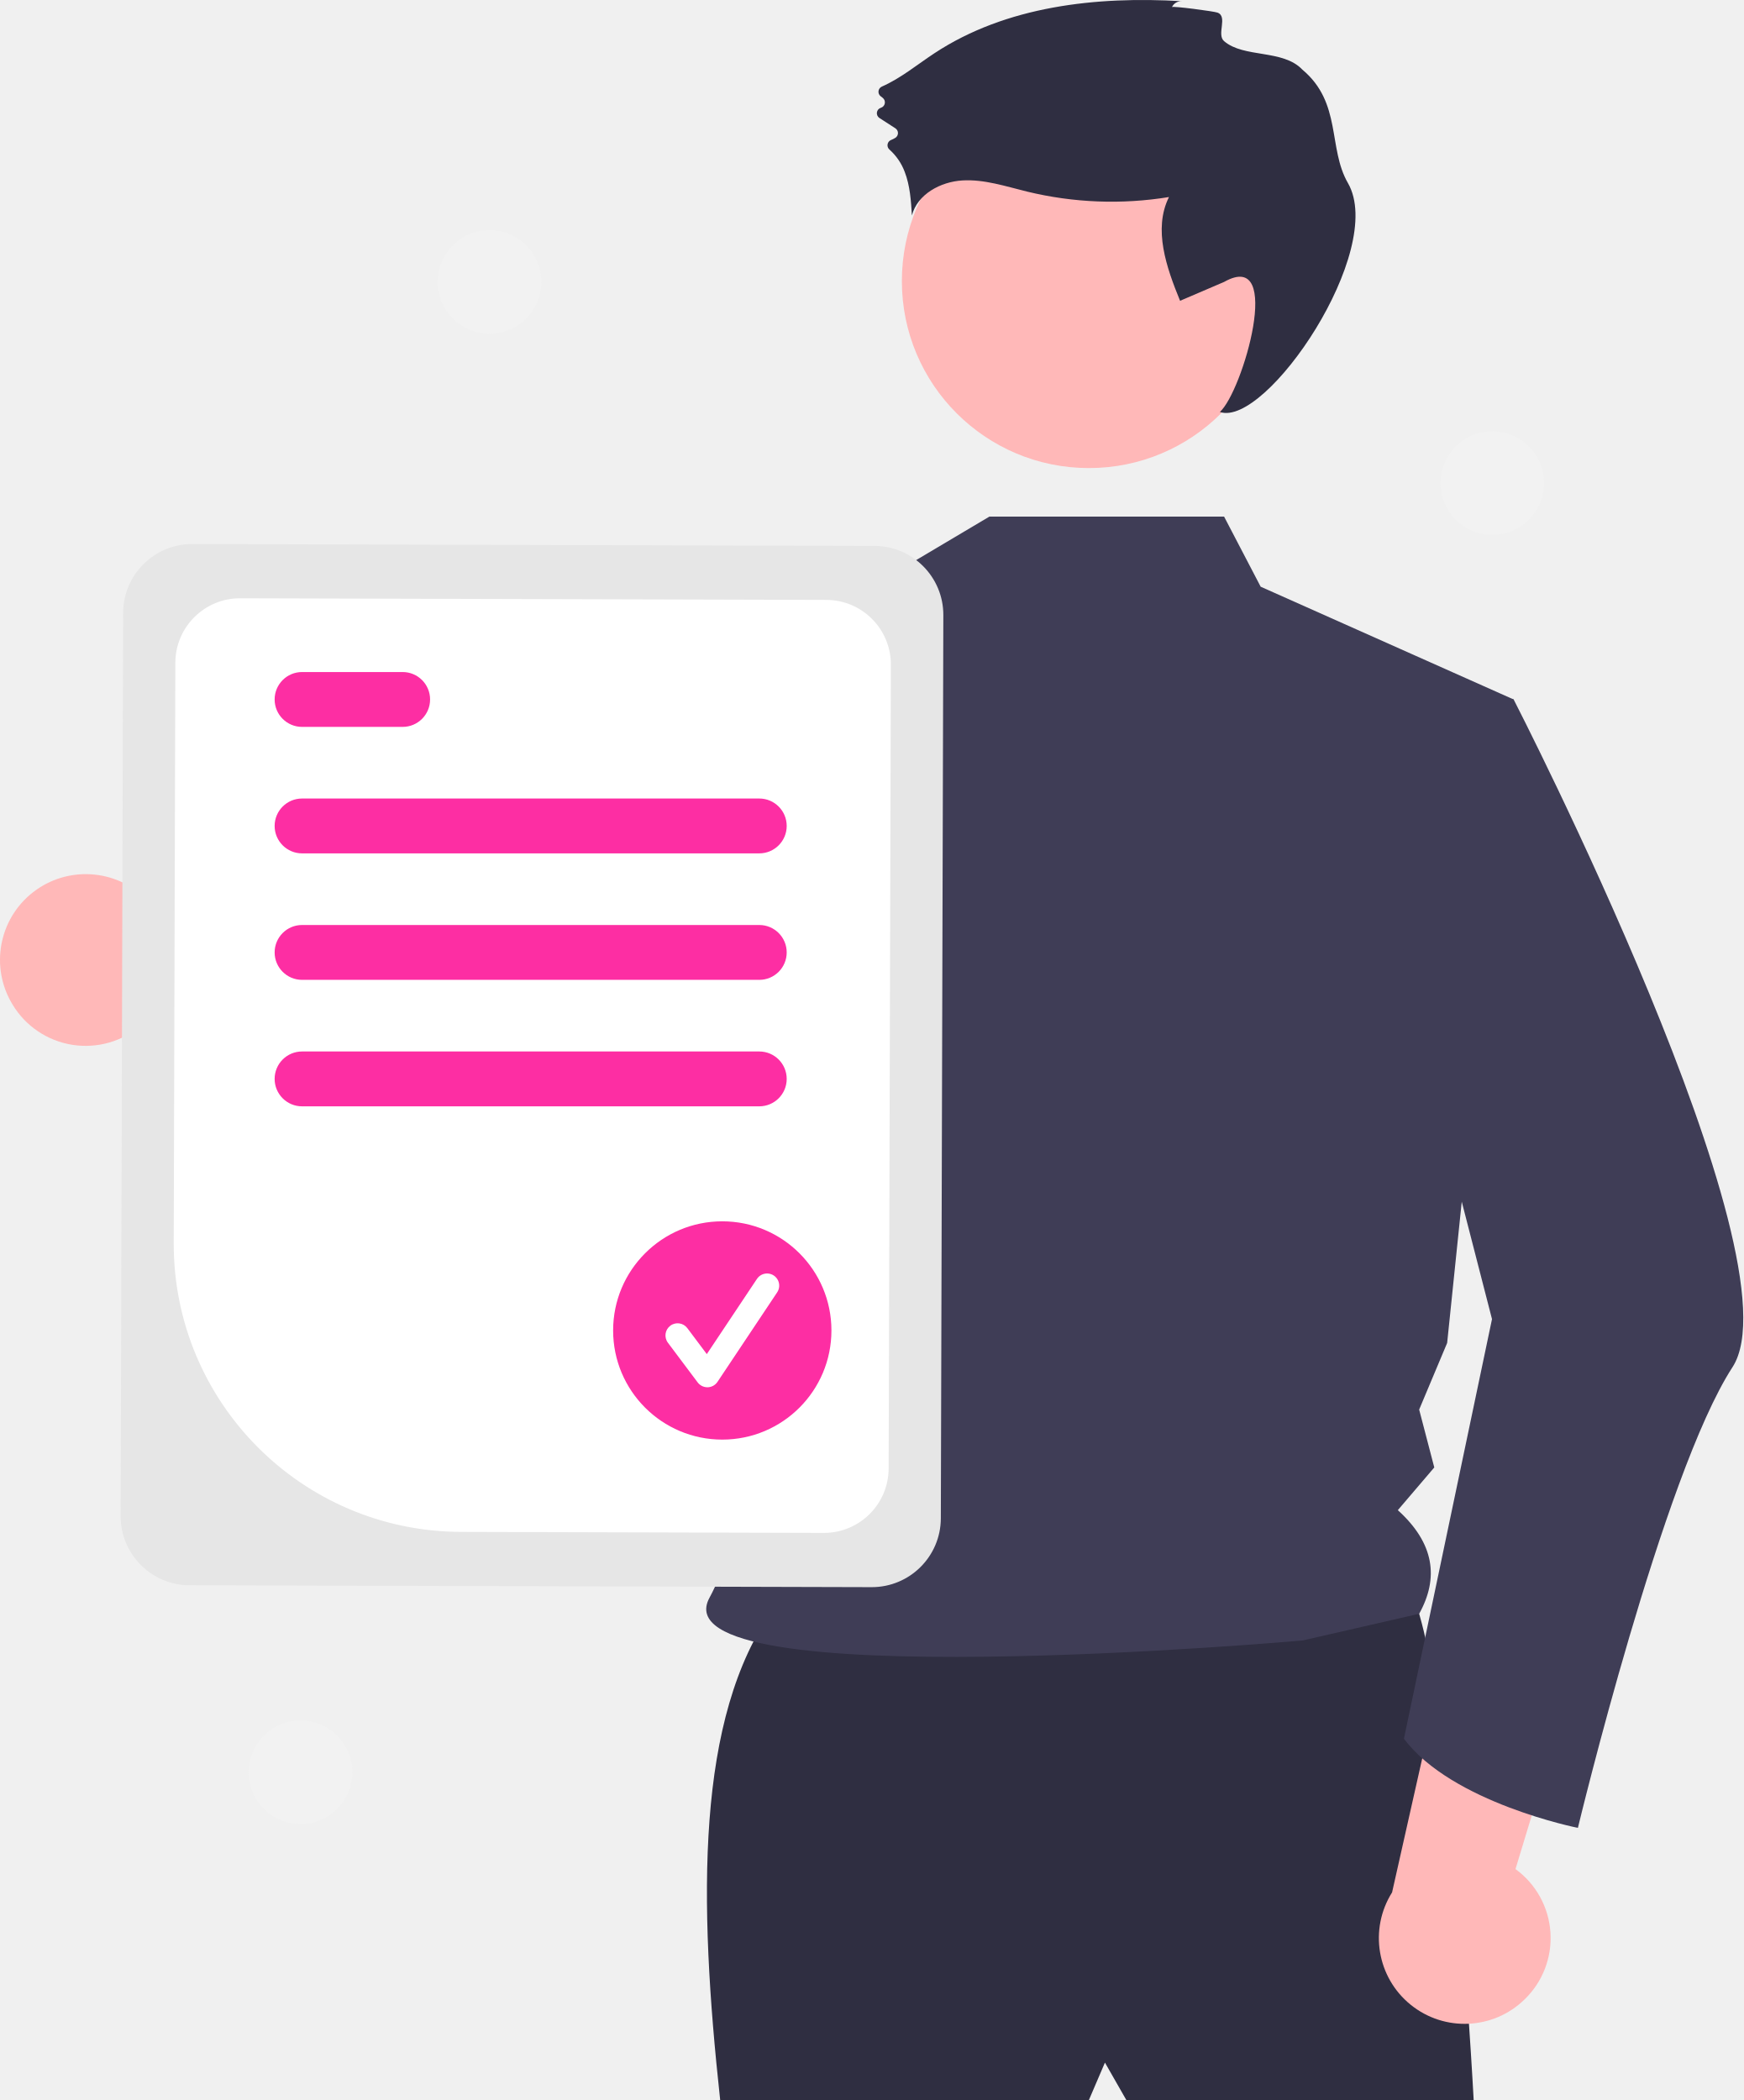
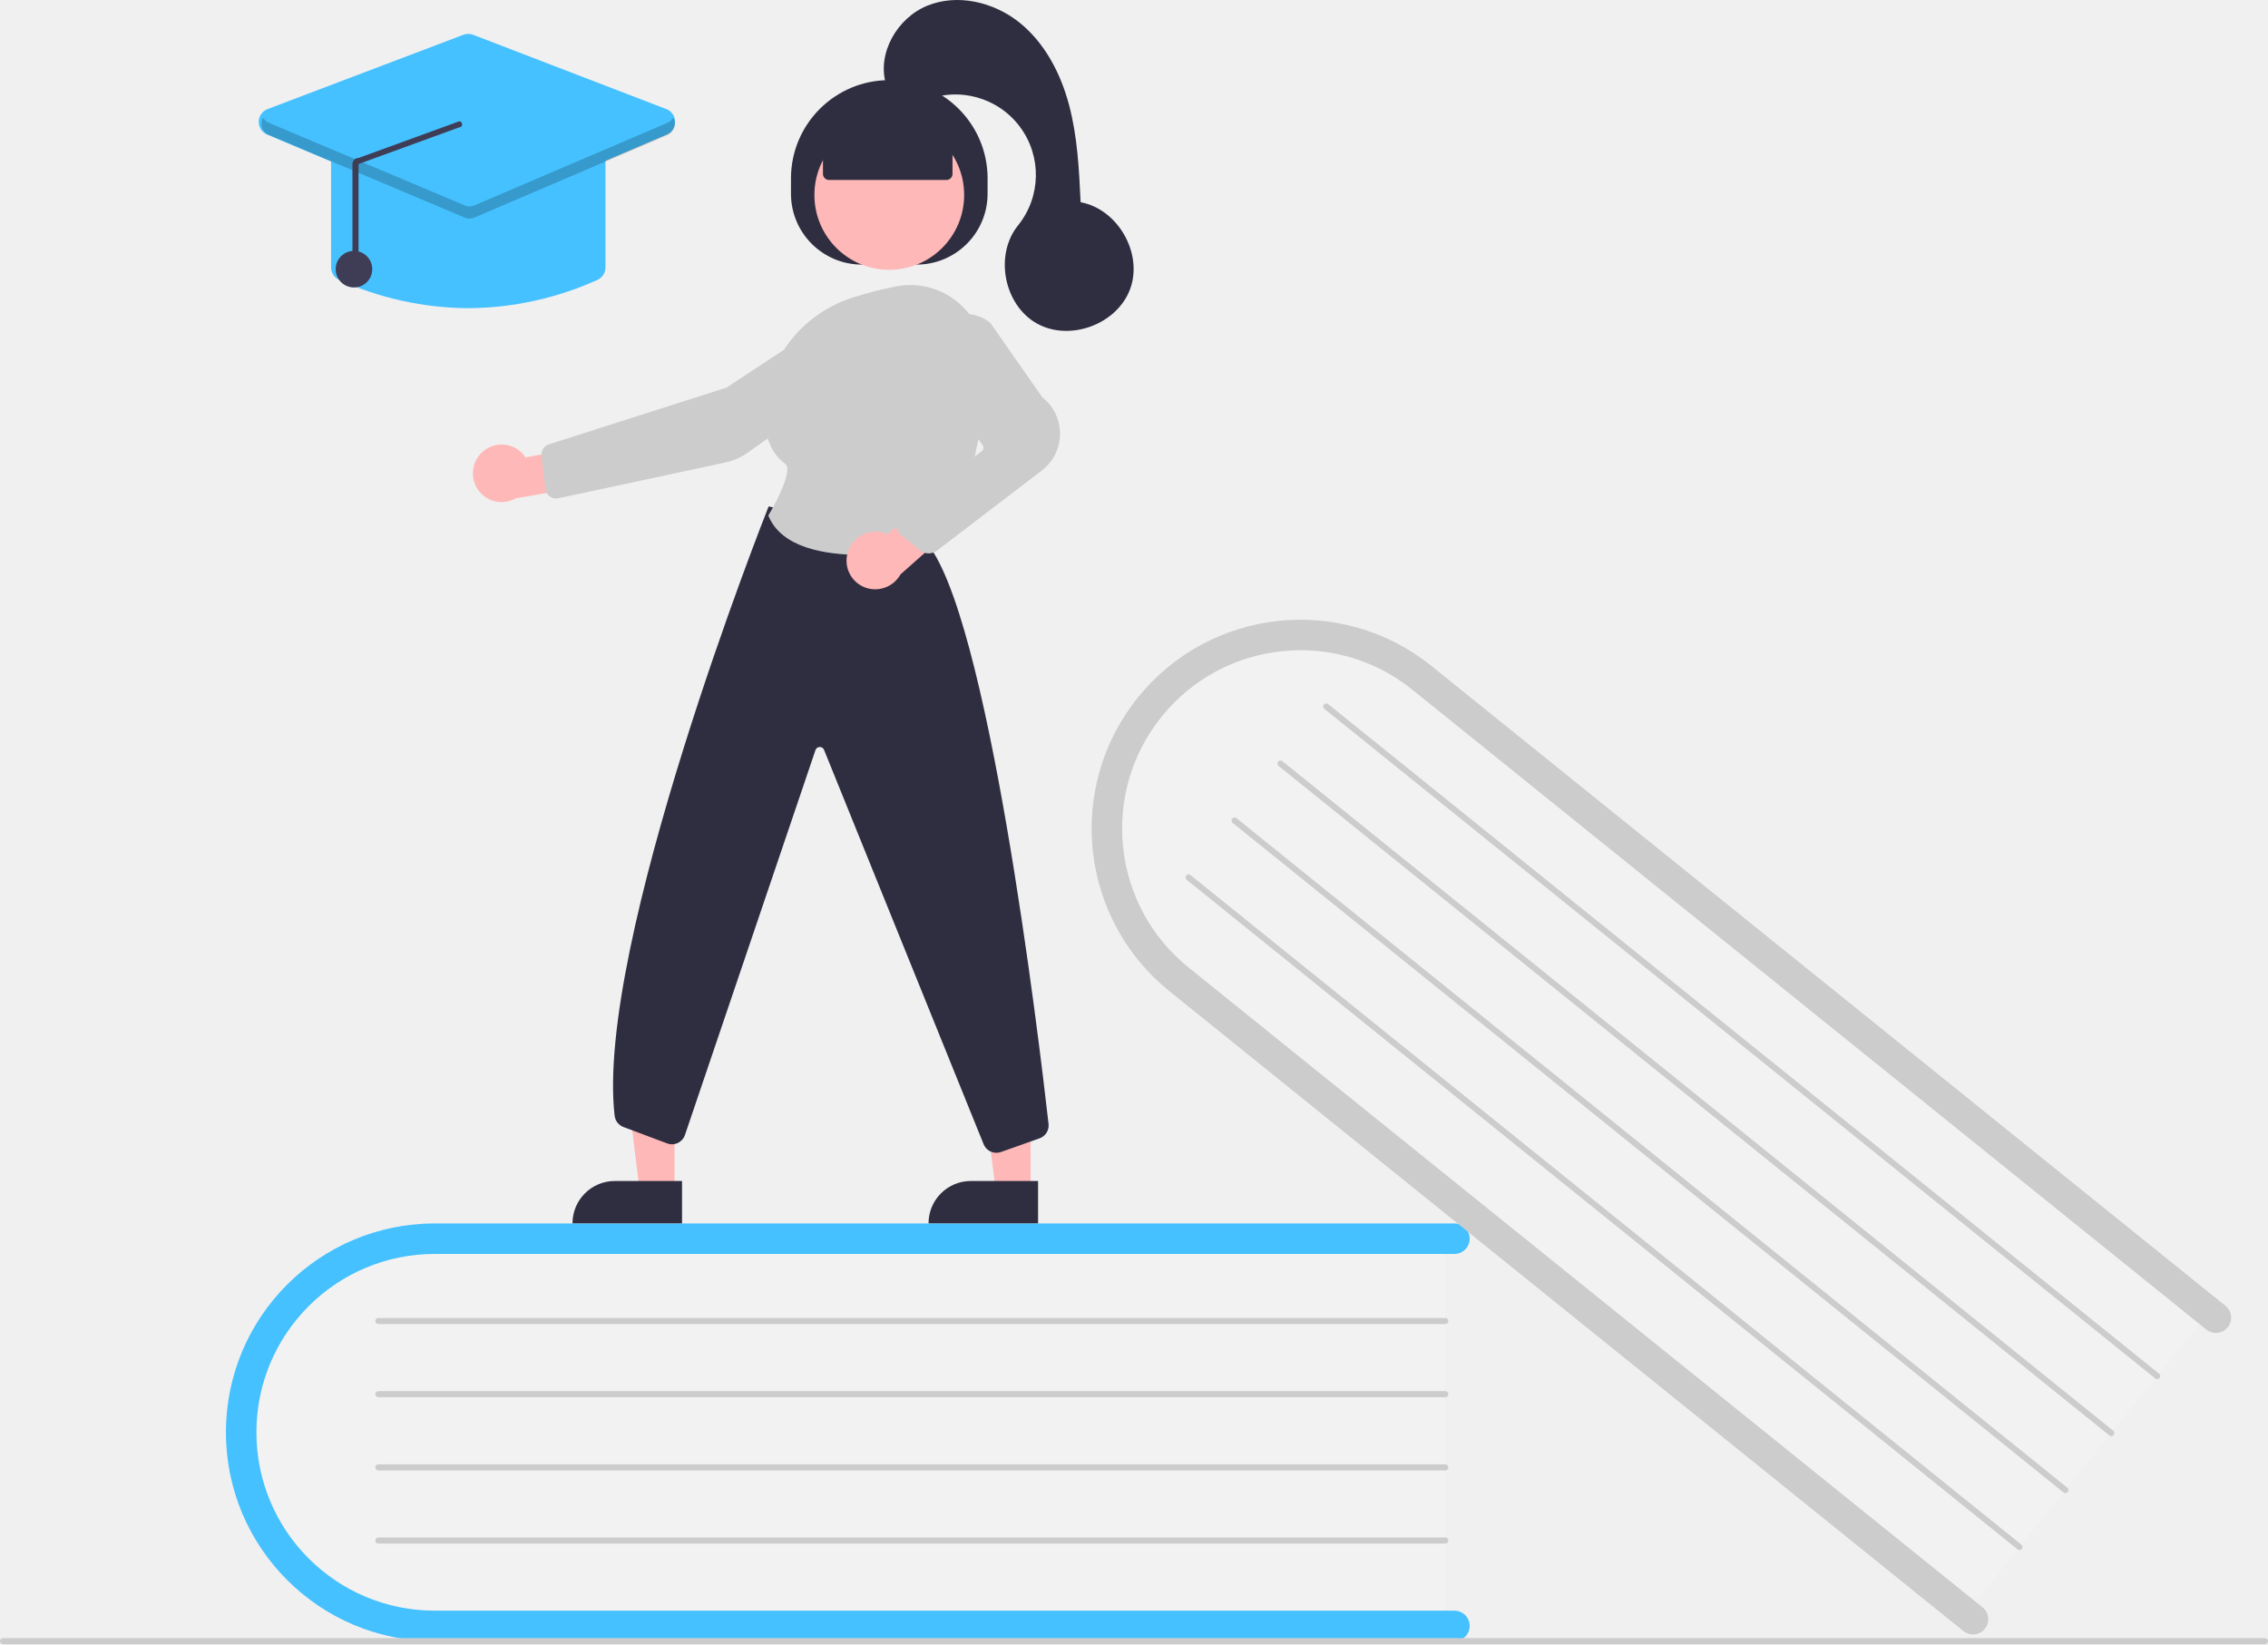
- <svg xmlns="http://www.w3.org/2000/svg" data-name="Layer 1" width="571.94" height="689.038" viewBox="0 0 571.94 689.038">
-   <path d="M310.019,435.422a27.981,27.981,0,0,0,42.374,6.734L438.65,491.628,435.436,440.056l-81.418-39.072a28.133,28.133,0,0,0-43.998,34.439Z" transform="translate(-305.9303 -105.8648)" fill="#ffb8b8" />
-   <path d="M559.741,633.604c-25.586,35.812-24.671,95.726-17.533,161.299l120.974,0,5.26-12.273,7.013,12.273H789.417s-8.766-166.559-24.546-171.819S559.741,633.604,559.741,633.604Z" transform="translate(-305.9303 -105.8648)" fill="#2f2e41" />
-   <circle cx="357.252" cy="92.218" r="61.364" fill="#ffb8b8" />
-   <path d="M707.534,275.368l12,23,83,37L780.717,546.504,771.534,568.368l4.961,18.987L764.534,601.368c12.007,10.864,13.532,22.236,7,34l-38.221,8.756s-212.521,18.898-194.611-14.026c19.57-35.974,24.553-142.215-18.649-198.988-36.677-48.199-8.519-110.742-8.519-110.742l87-26,32-19Z" transform="translate(-305.9303 -105.8648)" fill="#3f3d56" />
-   <path d="M690.426,108.195a3.385,3.385,0,0,1,3.257-1.933c-28.093-1.68-57.685,1.594-81.188,17.075-5.694,3.751-11.062,8.224-17.258,10.945a1.859,1.859,0,0,0-.38,3.163l.681.534a1.866,1.866,0,0,1-.607,3.253l0,0a1.866,1.866,0,0,0-.469,3.352l5.215,3.371a1.858,1.858,0,0,1,.017,3.126,9.271,9.271,0,0,1-1.387.703,1.862,1.862,0,0,0-.59,3.128,18.537,18.537,0,0,1,5.046,7.377c1.738,4.52,2.051,9.442,2.344,14.276,1.797-6.974,9.408-11.08,16.598-11.497s14.202,1.955,21.199,3.66a117.272,117.272,0,0,0,46.548,1.791c-5.256,10.549-.822,23.131,3.64,34.04l14.443-6.191c19.836-11.197,6.019,36.168-1.397,42.67,15.141,5.249,54.772-53.014,42.023-75.114-6.632-11.496-1.924-26.324-14.963-37.227-6.39-6.727-19.149-3.737-25.664-9.328-2.564-2.201,1.344-8.088-2.18-9.371C704.184,109.571,690.619,107.765,690.426,108.195Z" transform="translate(-305.9303 -105.8648)" fill="#2f2e41" />
-   <path d="M586.484,300.308c-11.26,49.99-40.14,166.71-69.44,191.12a17.092,17.092,0,0,1-6.52,3.85c-102.99,25.09-135.99-38.91-135.99-38.91s27.6-13.45,28.3-39.74l55.66,17.27,48.52-109.19,7.14-6.66.04-.04Z" transform="translate(-305.9303 -105.8648)" fill="#3f3d56" />
-   <path d="M806.075,761.941a27.982,27.982,0,0,0-2.938-42.806L832.009,623.982l-49.539,14.696L762.648,726.784a28.133,28.133,0,0,0,43.427,35.156Z" transform="translate(-305.9303 -105.8648)" fill="#ffb8b8" />
-   <path d="M779.65,330.045l22.884,5.323s94.584,184.028,71.792,219.093-50.715,151.156-50.715,151.156-41.298-8.21-57.077-29.249l28.896-137.686-29.805-115.715Z" transform="translate(-305.9303 -105.8648)" fill="#3f3d56" />
-   <path d="M345.51,603.32l.822-296.389a22.652,22.652,0,0,1,22.689-22.564l223.839.621a22.652,22.652,0,0,1,22.564,22.689l-.822,296.389a22.652,22.652,0,0,1-22.689,22.564l-223.839-.621A22.652,22.652,0,0,1,345.51,603.32Z" transform="translate(-305.9303 -105.8648)" fill="#e6e6e6" />
-   <path d="M362.928,513.846l.528-190.546a21.214,21.214,0,0,1,21.249-21.132l192.371.533a21.215,21.215,0,0,1,21.133,21.249l-.731,263.746A21.215,21.215,0,0,1,576.228,608.829L457.058,608.499A94.498,94.498,0,0,1,362.928,513.846Z" transform="translate(-305.9303 -105.8648)" fill="#fff" />
-   <path d="M555.034,385.868h-150a9,9,0,0,1,0-18h150a9,9,0,0,1,0,18Z" transform="translate(-305.9303 -105.8648)" fill="#fd2ea3" />
-   <path d="M438.034,344.368h-33a9,9,0,0,1,0-18h33a9,9,0,0,1,0,18Z" transform="translate(-305.9303 -105.8648)" fill="#fd2ea3" />
-   <path d="M555.034,427.368h-150a9,9,0,0,1,0-18h150a9,9,0,0,1,0,18Z" transform="translate(-305.9303 -105.8648)" fill="#fd2ea3" />
-   <path d="M555.034,468.868h-150a9,9,0,0,1,0-18h150a9,9,0,0,1,0,18Z" transform="translate(-305.9303 -105.8648)" fill="#fd2ea3" />
-   <circle cx="236.967" cy="436.543" r="35.811" fill="#fd2ea3" />
-   <path d="M538.012,561.045a3.982,3.982,0,0,1-3.186-1.594l-9.77-13.027a3.983,3.983,0,1,1,6.374-4.78l6.392,8.522,16.416-24.624a3.984,3.984,0,1,1,6.629,4.419L541.326,559.271a3.985,3.985,0,0,1-3.204,1.773C538.085,561.045,538.048,561.045,538.012,561.045Z" transform="translate(-305.9303 -105.8648)" fill="#fff" />
-   <circle cx="160.604" cy="92.503" r="17" fill="#f2f2f2" />
-   <circle cx="98.604" cy="581.503" r="17" fill="#f2f2f2" />
-   <circle cx="489.604" cy="158.503" r="17" fill="#f2f2f2" />
+ <svg xmlns="http://www.w3.org/2000/svg" data-name="Layer 1" width="744" height="539.286" viewBox="0 0 744 539.286">
+   <path d="M702.114,584.643v130H376.415c-37.109,0-67.301-29.16-67.301-65s30.192-65,67.301-65Z" transform="translate(-228 -180.357)" fill="#f2f2f2" />
+   <path d="M710.114,713.643a5.002,5.002,0,0,1-5,5h-334.5a68.5,68.5,0,1,1,0-137h334.5a5,5,0,0,1,0,10h-334.5a58.5,58.5,0,1,0,0,117h334.5A5.002,5.002,0,0,1,710.114,713.643Z" transform="translate(-228 -180.357)" fill="#45c1ff" />
+   <path d="M702.114,614.643h-350a1,1,0,1,1,0-2h350a1,1,0,0,1,0,2Z" transform="translate(-228 -180.357)" fill="#ccc" />
+   <path d="M702.114,638.643h-350a1,1,0,1,1,0-2h350a1,1,0,0,1,0,2Z" transform="translate(-228 -180.357)" fill="#ccc" />
+   <path d="M702.114,662.643h-350a1,1,0,1,1,0-2h350a1,1,0,0,1,0,2Z" transform="translate(-228 -180.357)" fill="#ccc" />
+   <path d="M702.114,686.643h-350a1,1,0,1,1,0-2h350a1,1,0,0,1,0,2Z" transform="translate(-228 -180.357)" fill="#ccc" />
+   <path d="M953.832,609.114,872.267,710.342,618.652,505.992c-28.896-23.283-34.111-64.932-11.624-92.84s64.292-31.671,93.189-8.388Z" transform="translate(-228 -180.357)" fill="#f2f2f2" />
+   <path d="M879.124,714.583a5.002,5.002,0,0,1-7.031.756L611.625,505.467a68.5,68.5,0,0,1,85.957-106.679L958.05,608.66a5,5,0,1,1-6.274,7.787L691.307,406.575a58.5,58.5,0,1,0-73.408,91.106L878.367,707.553A5.002,5.002,0,0,1,879.124,714.583Z" transform="translate(-228 -180.357)" fill="#ccc" />
+   <path d="M935.009,632.474,662.471,412.877a1,1,0,1,1,1.255-1.557L936.264,630.917a1,1,0,1,1-1.255,1.557Z" transform="translate(-228 -180.357)" fill="#ccc" />
+   <path d="M919.951,651.163,647.413,431.565a1,1,0,0,1,1.255-1.557L921.206,649.605a1,1,0,1,1-1.255,1.557Z" transform="translate(-228 -180.357)" fill="#ccc" />
+   <path d="M904.893,669.851,632.355,450.254a1,1,0,0,1,1.255-1.557L906.148,668.294a1,1,0,1,1-1.255,1.557Z" transform="translate(-228 -180.357)" fill="#ccc" />
+   <path d="M889.835,688.539,617.297,468.942a1,1,0,1,1,1.255-1.557L891.089,686.982a1,1,0,1,1-1.255,1.557Z" transform="translate(-228 -180.357)" fill="#ccc" />
+   <path d="M971,719.643H229a1,1,0,0,1,0-2H971a1,1,0,0,1,0,2Z" transform="translate(-228 -180.357)" fill="#ccc" />
+   <polygon points="338.081 390.622 326.649 390.621 321.212 346.525 338.085 346.527 338.081 390.622" fill="#ffb8b8" />
+   <path d="M318.482,387.355h22.048a0,0,0,0,1,0,0v13.882a0,0,0,0,1,0,0H304.6a0,0,0,0,1,0,0v0A13.882,13.882,0,0,1,318.482,387.355Z" fill="#2f2e41" />
+   <polygon points="221.286 390.622 209.854 390.621 204.417 346.525 221.29 346.527 221.286 390.622" fill="#ffb8b8" />
+   <path d="M201.688,387.355h22.048a0,0,0,0,1,0,0v13.882a0,0,0,0,1,0,0H187.806a0,0,0,0,1,0,0v0A13.882,13.882,0,0,1,201.688,387.355Z" fill="#2f2e41" />
+   <path d="M487.471,243.89v-5a32.25,32.25,0,0,1,32.25-32.25h0a32.25,32.25,0,0,1,32.25,32.25v5a23.25,23.25,0,0,1-23.25,23.25h-18A23.25,23.25,0,0,1,487.471,243.89Z" transform="translate(-228 -180.357)" fill="#2f2e41" />
+   <circle cx="291.721" cy="63.942" r="24.561" fill="#ffb8b8" />
+   <path d="M634.488,376.475" transform="translate(-228 -180.357)" fill="#ffb8b8" />
+   <path d="M386.125,328.713A9.377,9.377,0,0,1,400.405,330.39l21.055-3.983,5.541,12.205-29.812,5.207a9.428,9.428,0,0,1-11.064-15.106Z" transform="translate(-228 -180.357)" fill="#ffb8b8" />
+   <path d="M500.573,284.328l.275.417L466.322,307.49l-58.258,18.603a3.508,3.508,0,0,0-2.412,3.738l1.271,10.947a3.501,3.501,0,0,0,4.21,3.018l54.83-11.753a19.806,19.806,0,0,0,7.371-3.245L512.122,301.201a10.02,10.02,0,0,0,4.158-8.947,9.975,9.975,0,0,0-15.433-7.508Z" transform="translate(-228 -180.357)" fill="#ccc" />
+   <path d="M554.853,558.466a4.518,4.518,0,0,1-4.138-2.701l-52.41-129.501a1.5,1.5,0,0,0-2.809.158L452.739,552.495a4.501,4.501,0,0,1-5.882,2.891l-14.338-5.377a4.489,4.489,0,0,1-2.897-3.705c-6.45-56.192,49.8-198.03,50.369-199.456l.157-.395,51.277,11.343.107.116c20.458,22.318,37.273,163.082,40.437,191.074a4.479,4.479,0,0,1-2.971,4.747l-12.656,4.476A4.457,4.457,0,0,1,554.853,558.466Z" transform="translate(-228 -180.357)" fill="#2f2e41" />
+   <path d="M510.673,362.363c-12.424,0-26.274-2.477-30.538-12.701l-.098-.235.133-.218c3.365-5.521,7.813-14.94,5.422-16.709-4.709-3.482-6.994-9.21-6.792-17.025.44-16.966,12-32.029,28.766-37.482h0A127.642,127.642,0,0,1,521.829,274.321a24.281,24.281,0,0,1,20.133,4.972,24.526,24.526,0,0,1,9.096,18.871c.176,18.131-2.615,43.383-16.912,60.72a4.448,4.448,0,0,1-2.633,1.531A122.223,122.223,0,0,1,510.673,362.363Z" transform="translate(-228 -180.357)" fill="#ccc" />
+   <path d="M506.051,361.684a9.556,9.556,0,0,1,11.678-6.664,9.407,9.407,0,0,1,1.448.536l15.987-14.549,11.118,7.49-22.862,20.231a9.539,9.539,0,0,1-10.813,4.587A9.394,9.394,0,0,1,506.051,361.684Z" transform="translate(-228 -180.357)" fill="#ffb8b8" />
+   <path d="M532.632,361.869a4.488,4.488,0,0,1-2.845-1.015l-6.304-5.152a4.5,4.5,0,0,1,.109-7.055l26.442-20.28a1.503,1.503,0,0,0,.283-2.095L533.996,304.696a13.285,13.285,0,0,1,.887-17.114h0a13.248,13.248,0,0,1,17.888-1.431l.103.109,17.042,24.402a15.193,15.193,0,0,1-.36,24.186l-34.246,26.139A4.507,4.507,0,0,1,532.632,361.869Z" transform="translate(-228 -180.357)" fill="#ccc" />
+   <path d="M497.965,237.39V225.204l21.756-9.5,20.744,9.5v12.186a2,2,0,0,1-2,2h-38.5A2,2,0,0,1,497.965,237.39Z" transform="translate(-228 -180.357)" fill="#2f2e41" />
+   <path d="M518.722,208.257c-3.199-10.239,3.519-21.972,13.451-26.025s21.813-1.22,30.194,5.476,13.58,16.724,16.335,27.091,3.278,21.177,3.787,31.891c12.202,2.241,20.503,16.714,16.276,28.378s-19.873,17.459-30.678,11.362-13.935-22.485-6.136-32.134a26.374,26.374,0,0,0-30.688-40.91C525.248,215.902,517.702,209.368,518.722,208.257Z" transform="translate(-228 -180.357)" fill="#2f2e41" />
+   <path d="M381.614,281.44a104.449,104.449,0,0,1-42.348-9.275,4.473,4.473,0,0,1-2.652-4.104V231.643a4.505,4.505,0,0,1,4.5-4.5h81a4.505,4.505,0,0,1,4.5,4.5v36.418a4.473,4.473,0,0,1-2.652,4.104h0A104.449,104.449,0,0,1,381.614,281.44Z" transform="translate(-228 -180.357)" fill="#45c1ff" />
+   <path d="M381.603,251.937a4.505,4.505,0,0,1-1.749-.352l-64.232-27.1a4.5,4.5,0,0,1,.153-8.353L380.008,191.765a4.484,4.484,0,0,1,3.211.007l63.372,24.368a4.5,4.5,0,0,1,.154,8.338L383.373,251.577A4.507,4.507,0,0,1,381.603,251.937Z" transform="translate(-228 -180.357)" fill="#45c1ff" />
+   <circle cx="116.114" cy="88.286" r="6" fill="#3f3d56" />
+   <path d="M446.965,220.631,383.592,247.73a4,4,0,0,1-3.127.008l-64.232-27.099a3.925,3.925,0,0,1-1.913-1.681,3.997,3.997,0,0,0,1.913,5.681l64.232,27.099a4,4,0,0,0,3.127-.008l63.373-27.099a3.997,3.997,0,0,0,1.895-5.673A3.927,3.927,0,0,1,446.965,220.631Z" transform="translate(-228 -180.357)" opacity="0.2" />
+   <path d="M344.618,268.62a1,1,0,0,0,1-1V234.158l32.981-12.015a1,1,0,0,0,.03-2l-32.981,12.015a1.962,1.962,0,0,0-1.433.575,1.986,1.986,0,0,0-.596,1.425v33.461A1,1,0,0,0,344.618,268.62Z" transform="translate(-228 -180.357)" fill="#3f3d56" />
</svg>
